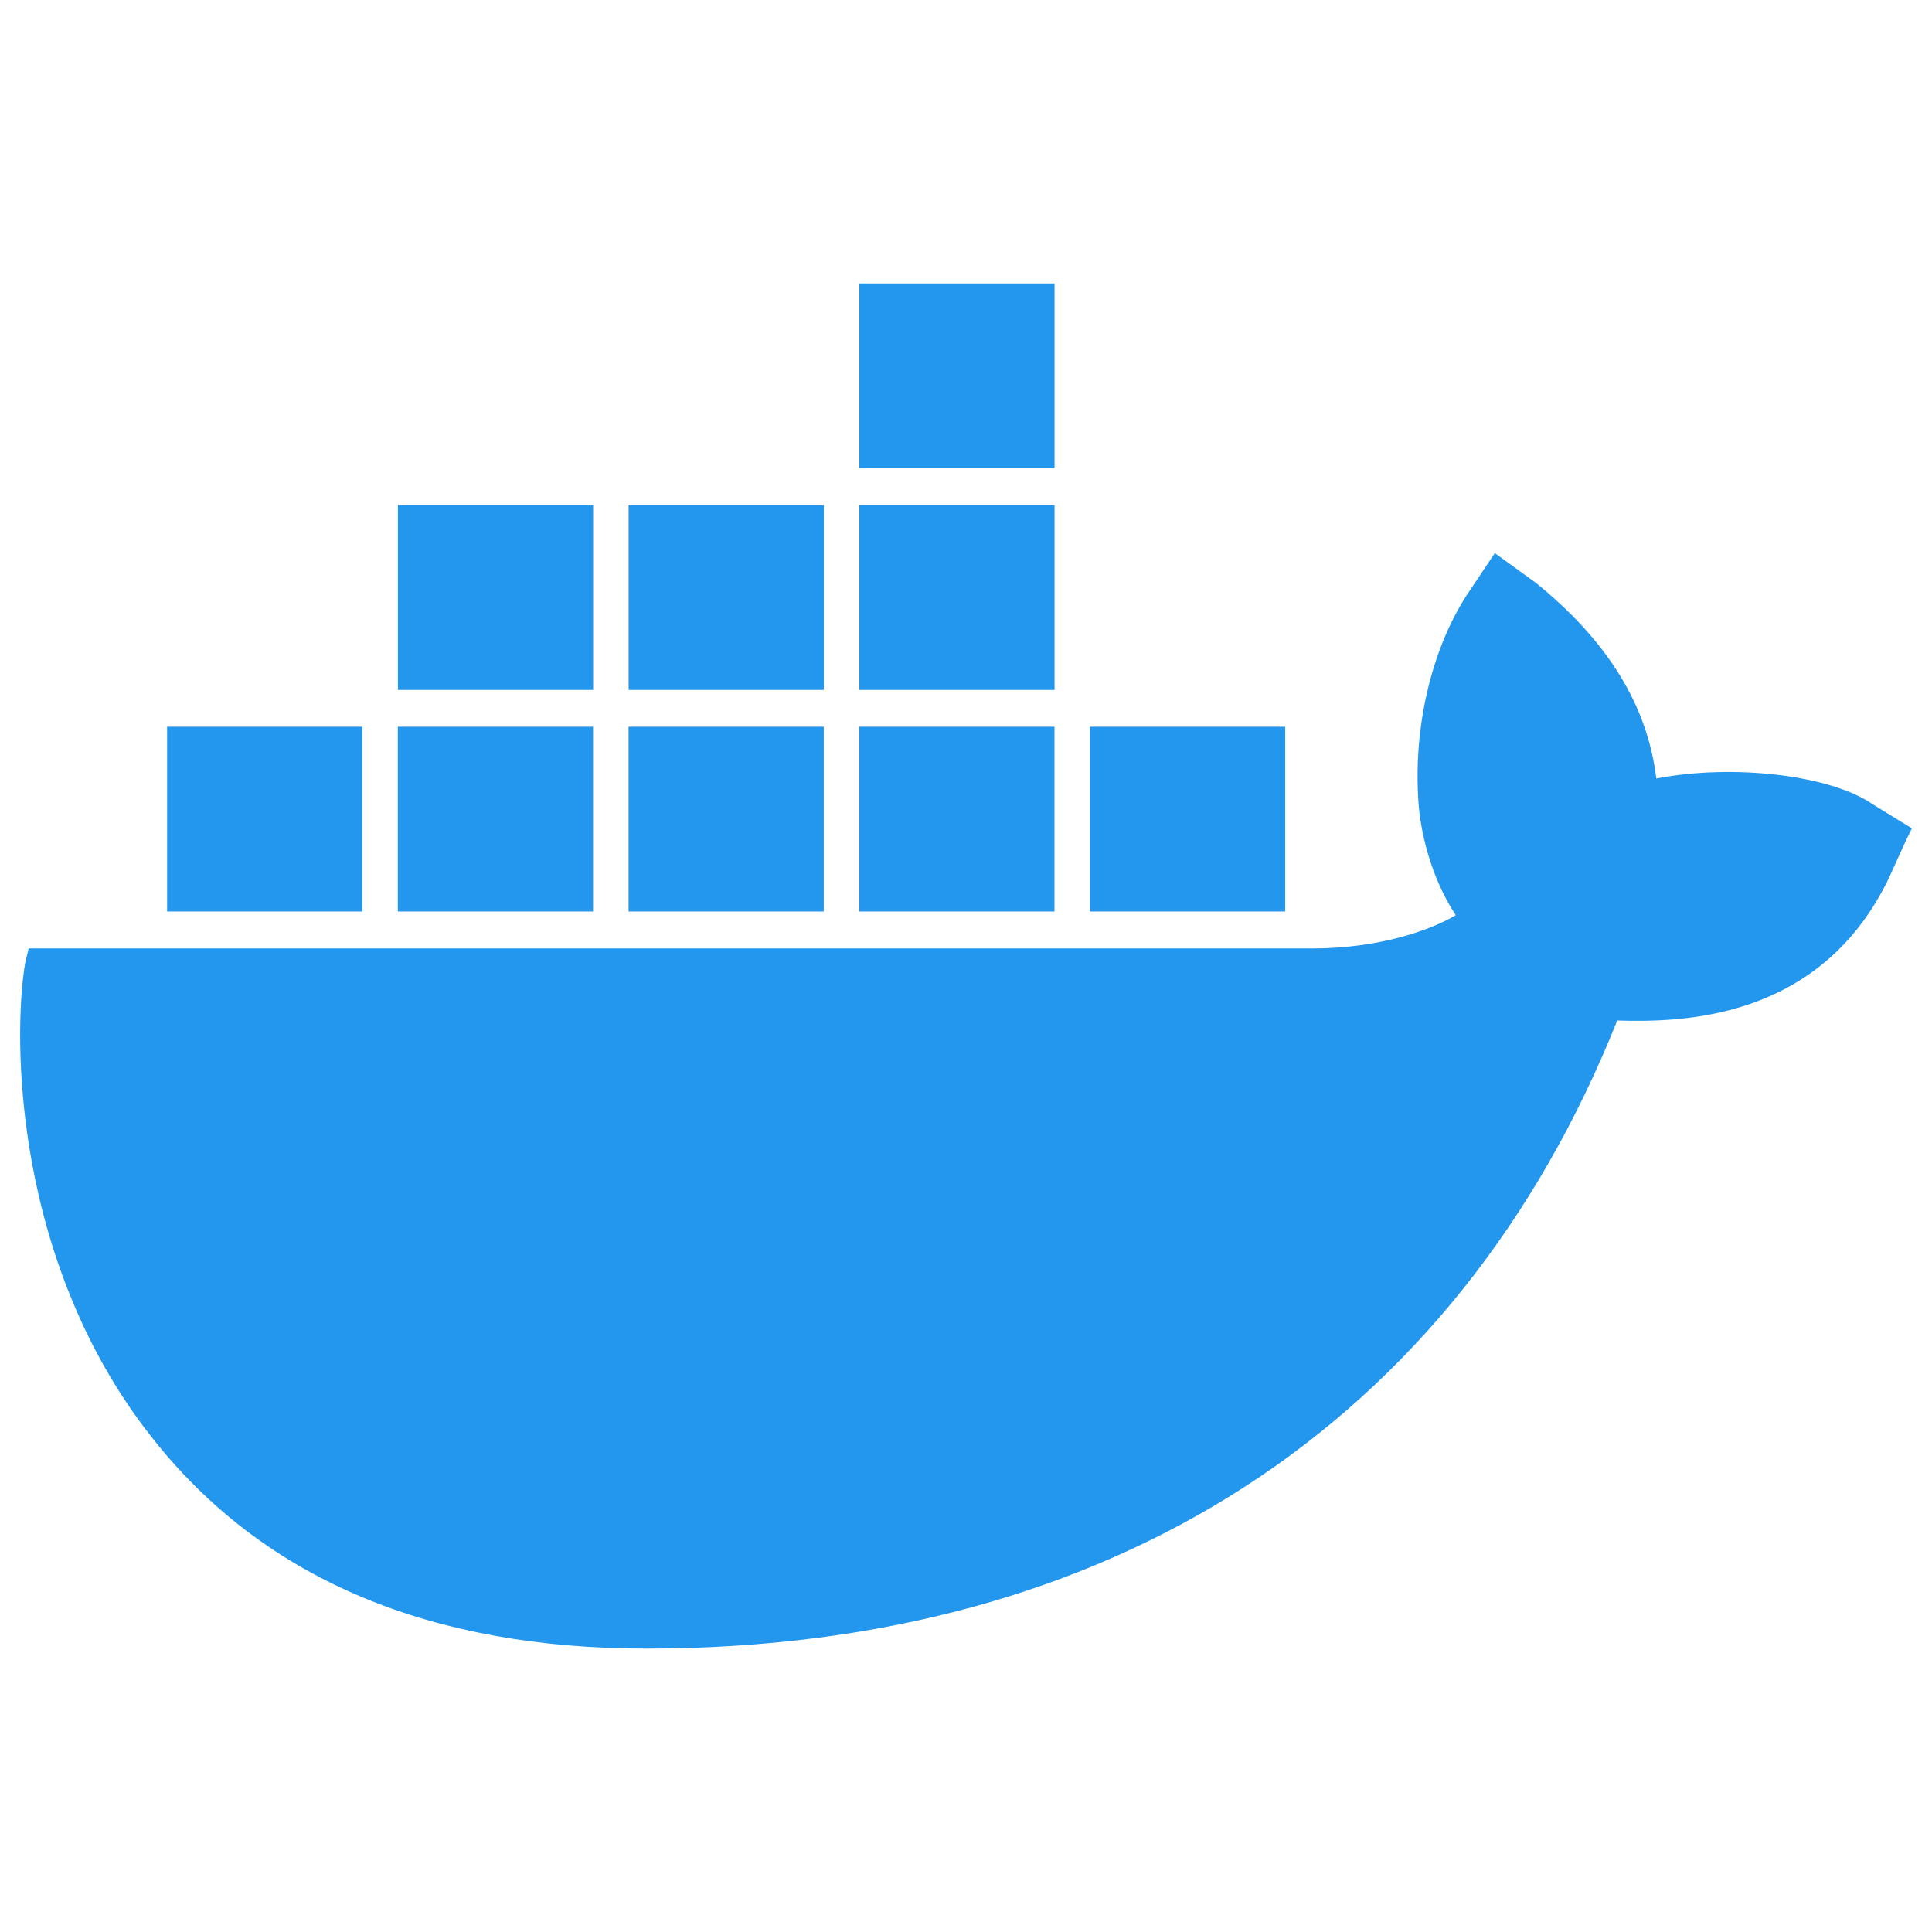
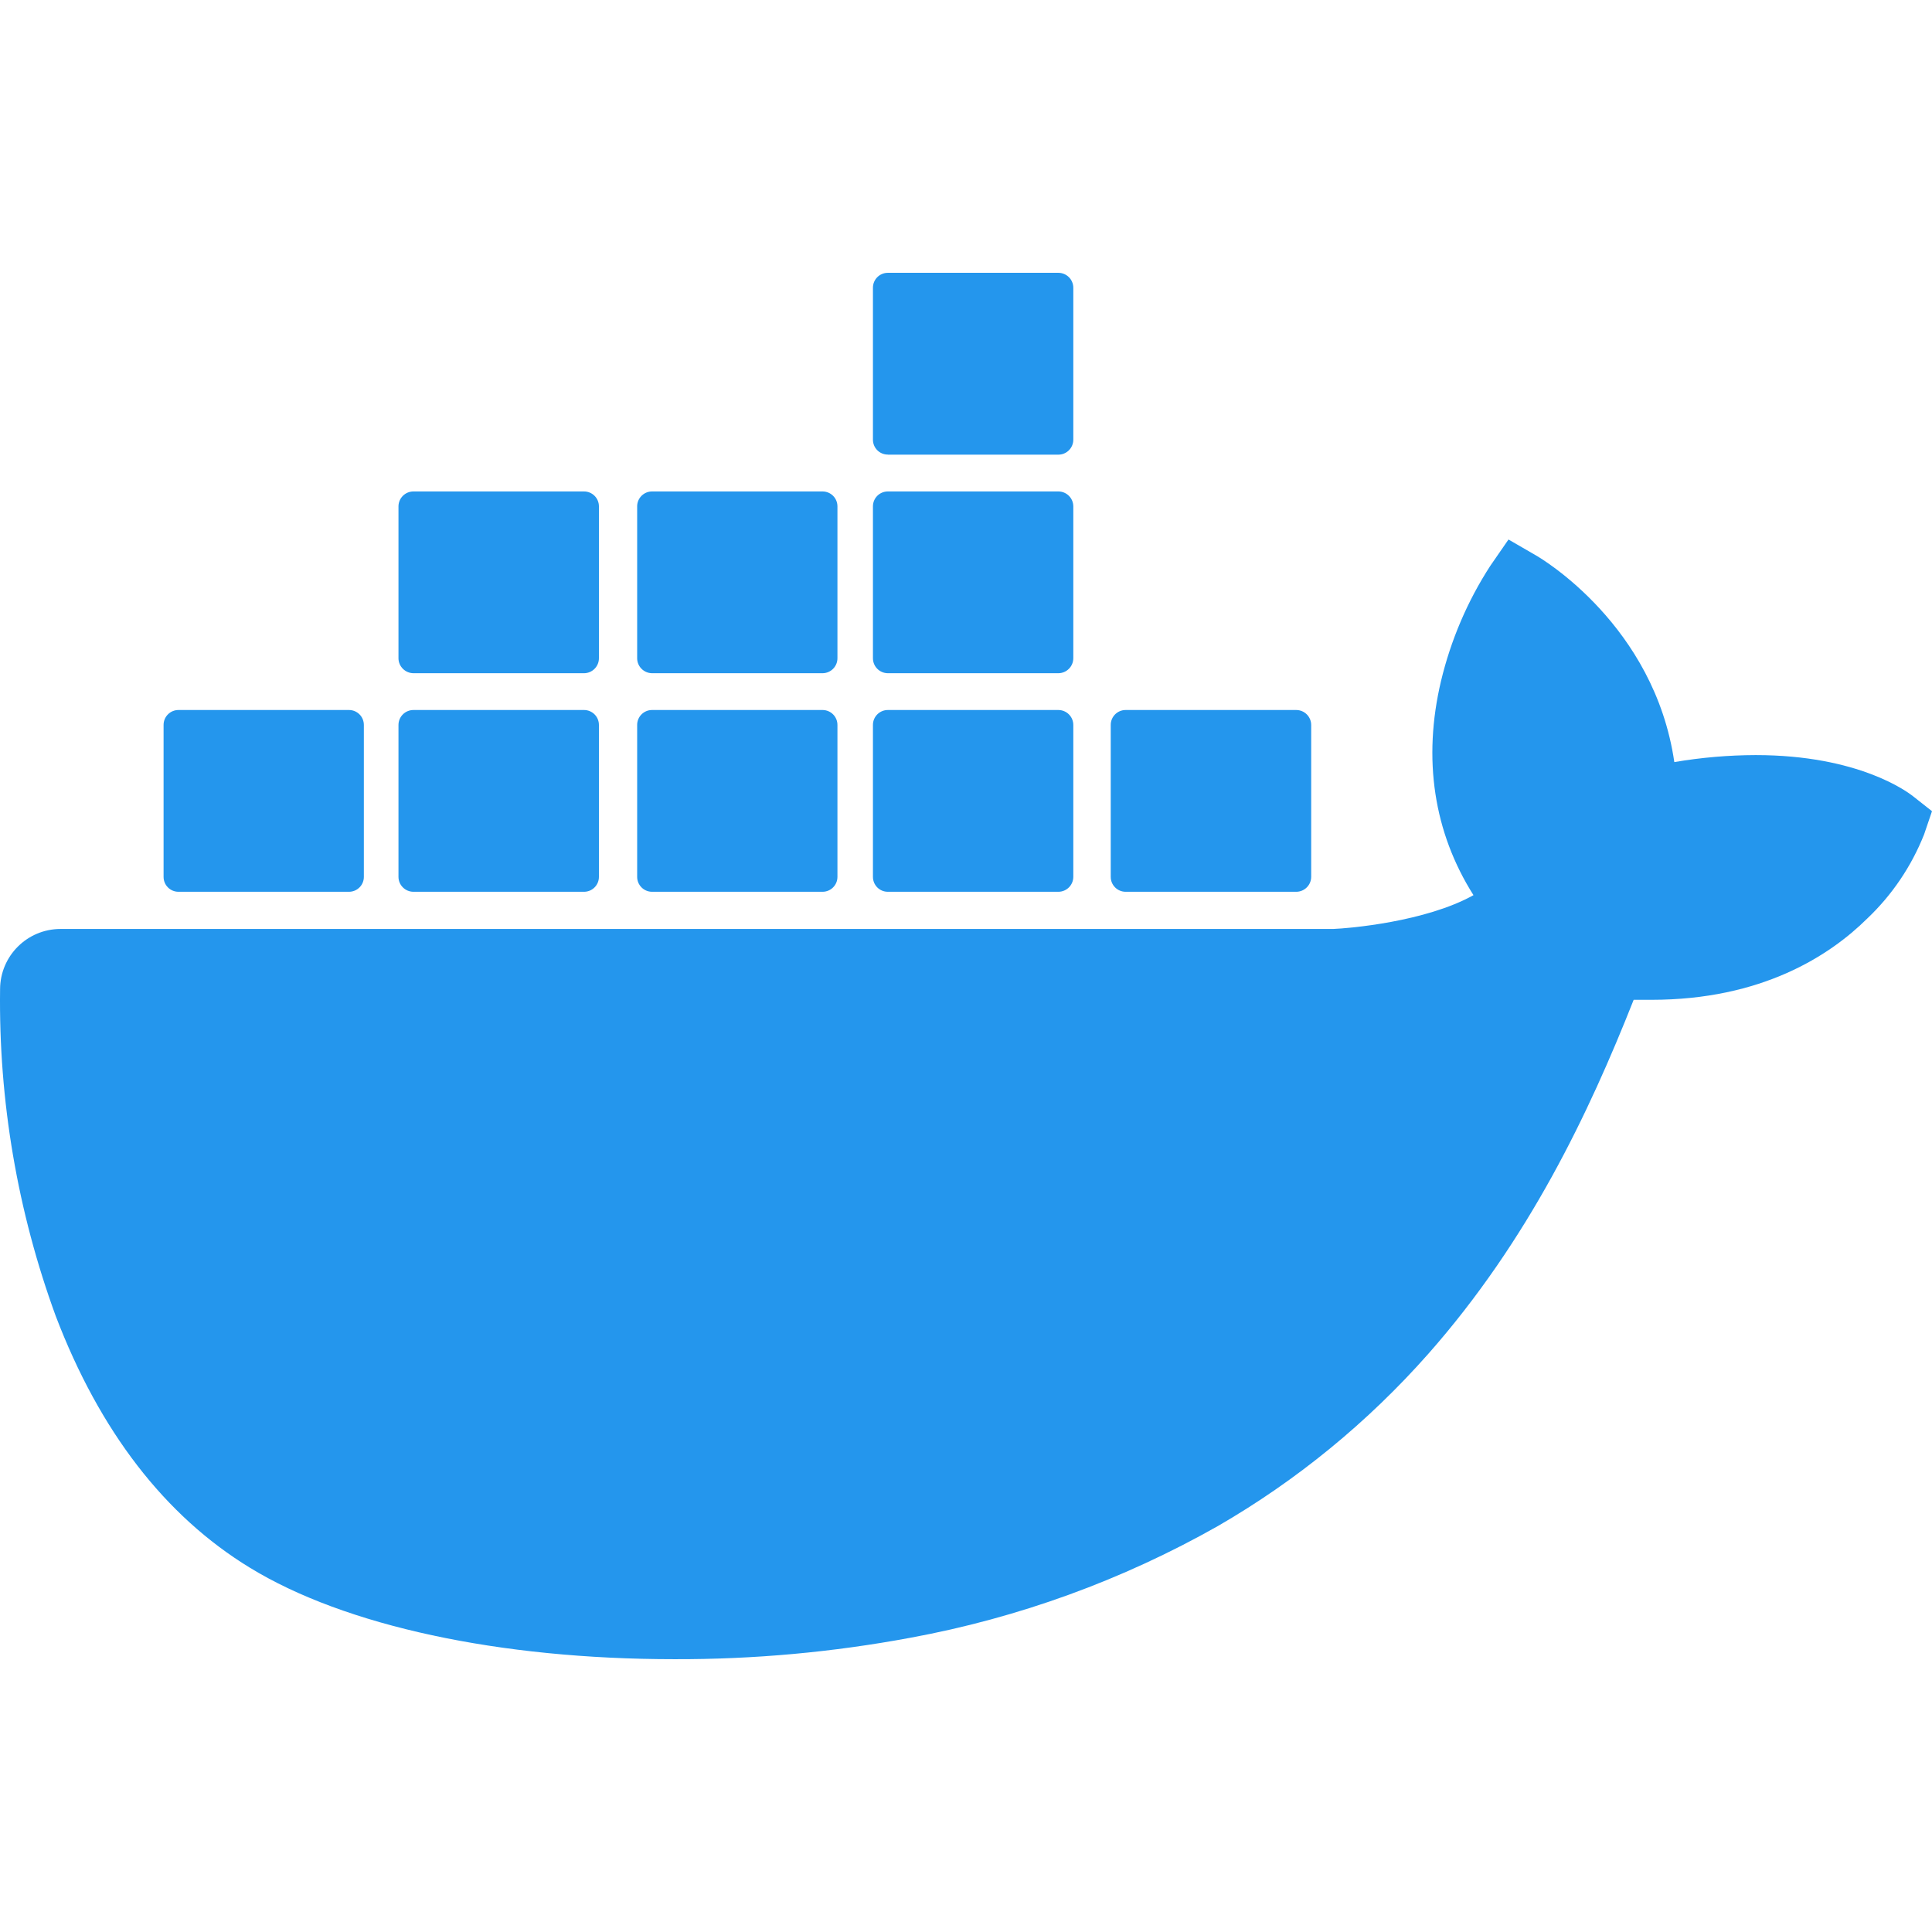
- <svg xmlns="http://www.w3.org/2000/svg" fill="none" viewBox="0 0 24 24" id="Docker-Icon--Streamline-Svg-Logos" height="24" width="24">
-   <path fill="#2396ed" d="M23.265 9.992c-0.529 -0.367 -1.742 -0.505 -2.69 -0.321 -0.11 -0.918 -0.617 -1.721 -1.499 -2.433l-0.507 -0.367 -0.353 0.528c-0.441 0.688 -0.661 1.652 -0.595 2.57 0.022 0.321 0.132 0.895 0.463 1.4 -0.309 0.184 -0.948 0.413 -1.786 0.413H0.356l-0.044 0.184c-0.154 0.918 -0.154 3.786 1.654 5.989C3.333 19.63 5.361 20.479 8.029 20.479c5.777 0 10.054 -2.777 12.061 -7.802 0.794 0.023 2.492 0 3.351 -1.721 0.022 -0.046 0.066 -0.138 0.22 -0.482L23.75 10.29l-0.485 -0.298ZM13.1 3.521h-2.425v2.295h2.425v-2.295Zm0 2.754h-2.425v2.295h2.425v-2.295Zm-2.866 0h-2.425v2.295h2.425v-2.295Zm-2.866 0h-2.425v2.295h2.425v-2.295ZM4.501 9.028H2.076v2.295h2.425v-2.295Zm2.866 0h-2.425v2.295h2.425v-2.295Zm2.866 0h-2.425v2.295h2.425v-2.295Zm2.866 0h-2.425v2.295h2.425v-2.295Zm2.866 0h-2.425v2.295h2.425v-2.295Z" stroke-width="0.25" />
+ <svg xmlns="http://www.w3.org/2000/svg" role="img" viewBox="0 0 24 24">
+   <path fill="#2496ED" d="M13.983 11.078h2.119a.186.186 0 00.186-.185V9.006a.186.186 0 00-.186-.186h-2.119a.185.185 0 00-.185.185v1.888c0 .102.083.185.185.185m-2.954-5.43h2.118a.186.186 0 00.186-.186V3.574a.186.186 0 00-.186-.185h-2.118a.185.185 0 00-.185.185v1.888c0 .102.082.185.185.185m0 2.716h2.118a.187.187 0 00.186-.186V6.29a.186.186 0 00-.186-.185h-2.118a.185.185 0 00-.185.185v1.887c0 .102.082.185.185.186m-2.93 0h2.12a.186.186 0 00.184-.186V6.29a.185.185 0 00-.185-.185H8.1a.185.185 0 00-.185.185v1.887c0 .102.083.185.185.186m-2.964 0h2.119a.186.186 0 00.185-.186V6.29a.185.185 0 00-.185-.185H5.136a.186.186 0 00-.186.185v1.887c0 .102.084.185.186.186m5.893 2.715h2.118a.186.186 0 00.186-.185V9.006a.186.186 0 00-.186-.186h-2.118a.185.185 0 00-.185.185v1.888c0 .102.082.185.185.185m-2.93 0h2.12a.185.185 0 00.184-.185V9.006a.185.185 0 00-.184-.186h-2.12a.185.185 0 00-.184.185v1.888c0 .102.083.185.185.185m-2.964 0h2.119a.185.185 0 00.185-.185V9.006a.185.185 0 00-.184-.186h-2.12a.186.186 0 00-.186.186v1.887c0 .102.084.185.186.185m-2.92 0h2.12a.185.185 0 00.184-.185V9.006a.185.185 0 00-.184-.186h-2.12a.185.185 0 00-.184.185v1.888c0 .102.082.185.185.185M23.763 9.89c-.065-.051-.672-.51-1.954-.51-.338.001-.676.03-1.01.087-.248-1.7-1.653-2.53-1.716-2.566l-.344-.199-.226.327c-.284.438-.49.922-.612 1.43-.23.97-.09 1.882.403 2.661-.595.332-1.55.413-1.744.42H.751a.751.751 0 00-.75.748 11.376 11.376 0 00.692 4.062c.545 1.428 1.355 2.48 2.41 3.124 1.18.723 3.1 1.137 5.275 1.137.983.003 1.963-.086 2.93-.266a12.248 12.248 0 003.823-1.389c.98-.567 1.86-1.288 2.61-2.136 1.252-1.418 1.998-2.997 2.553-4.4h.221c1.372 0 2.215-.549 2.68-1.009.309-.293.55-.65.707-1.046l.098-.288Z" />
</svg>
